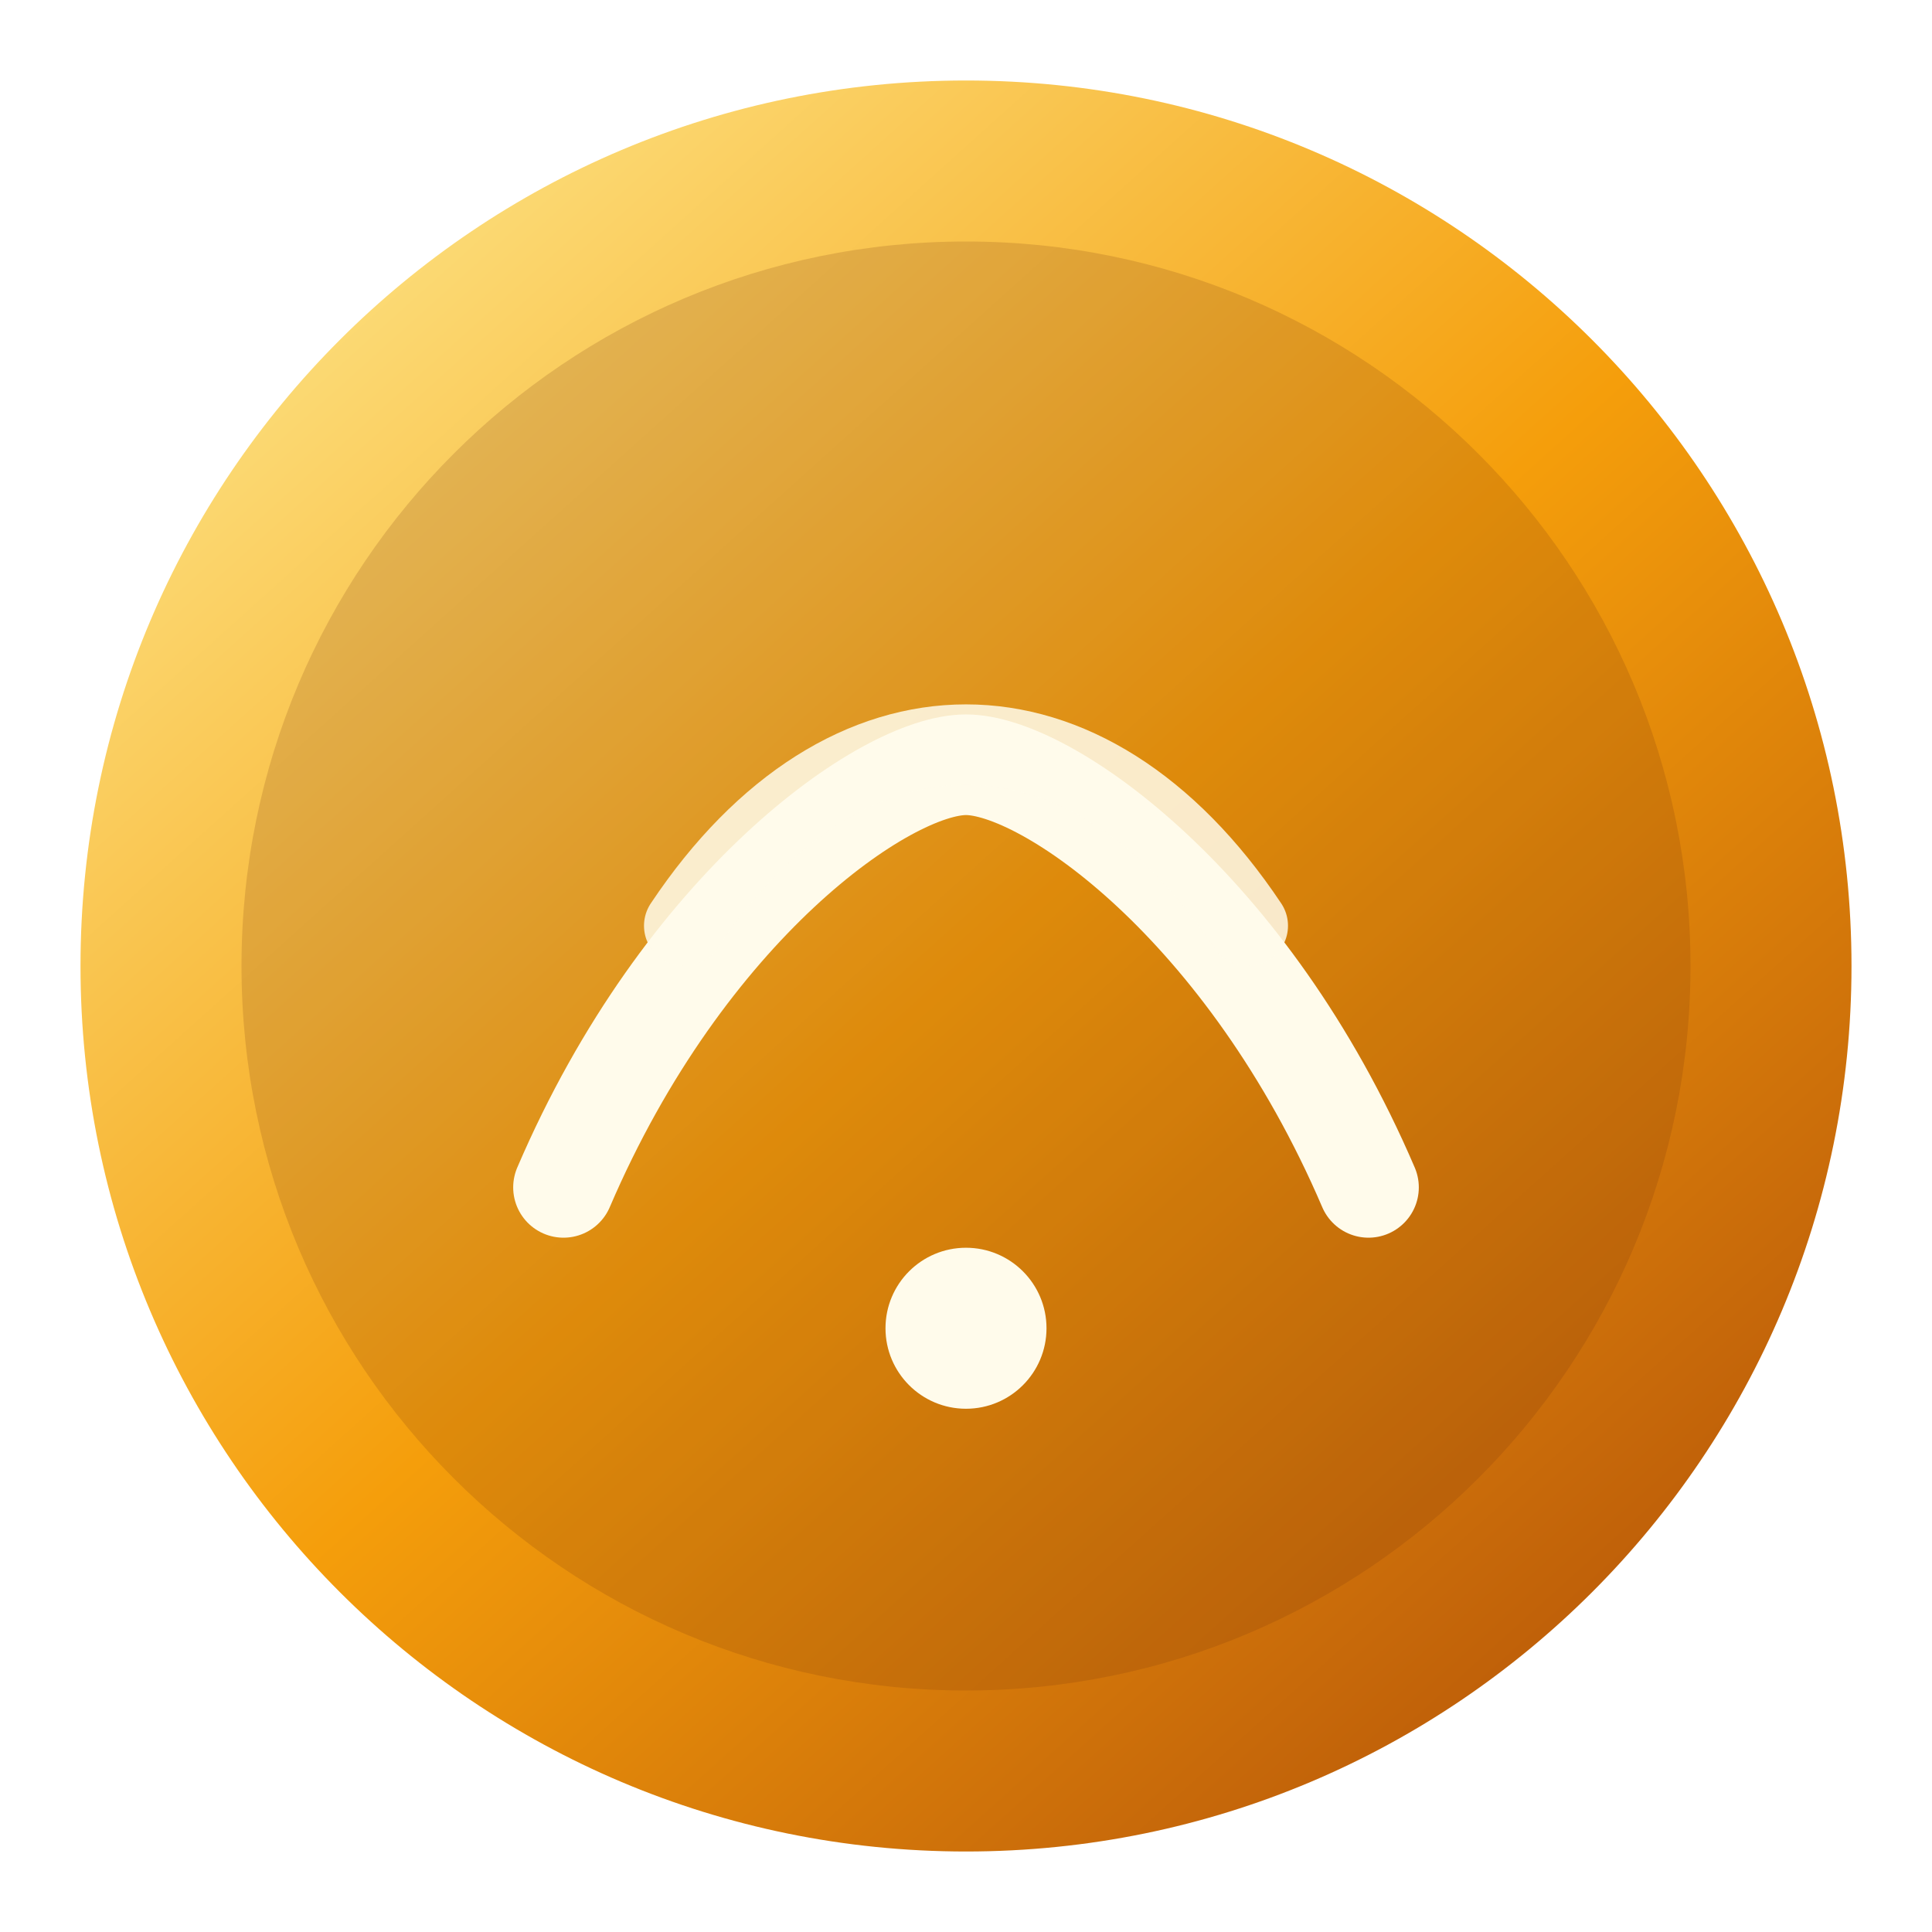
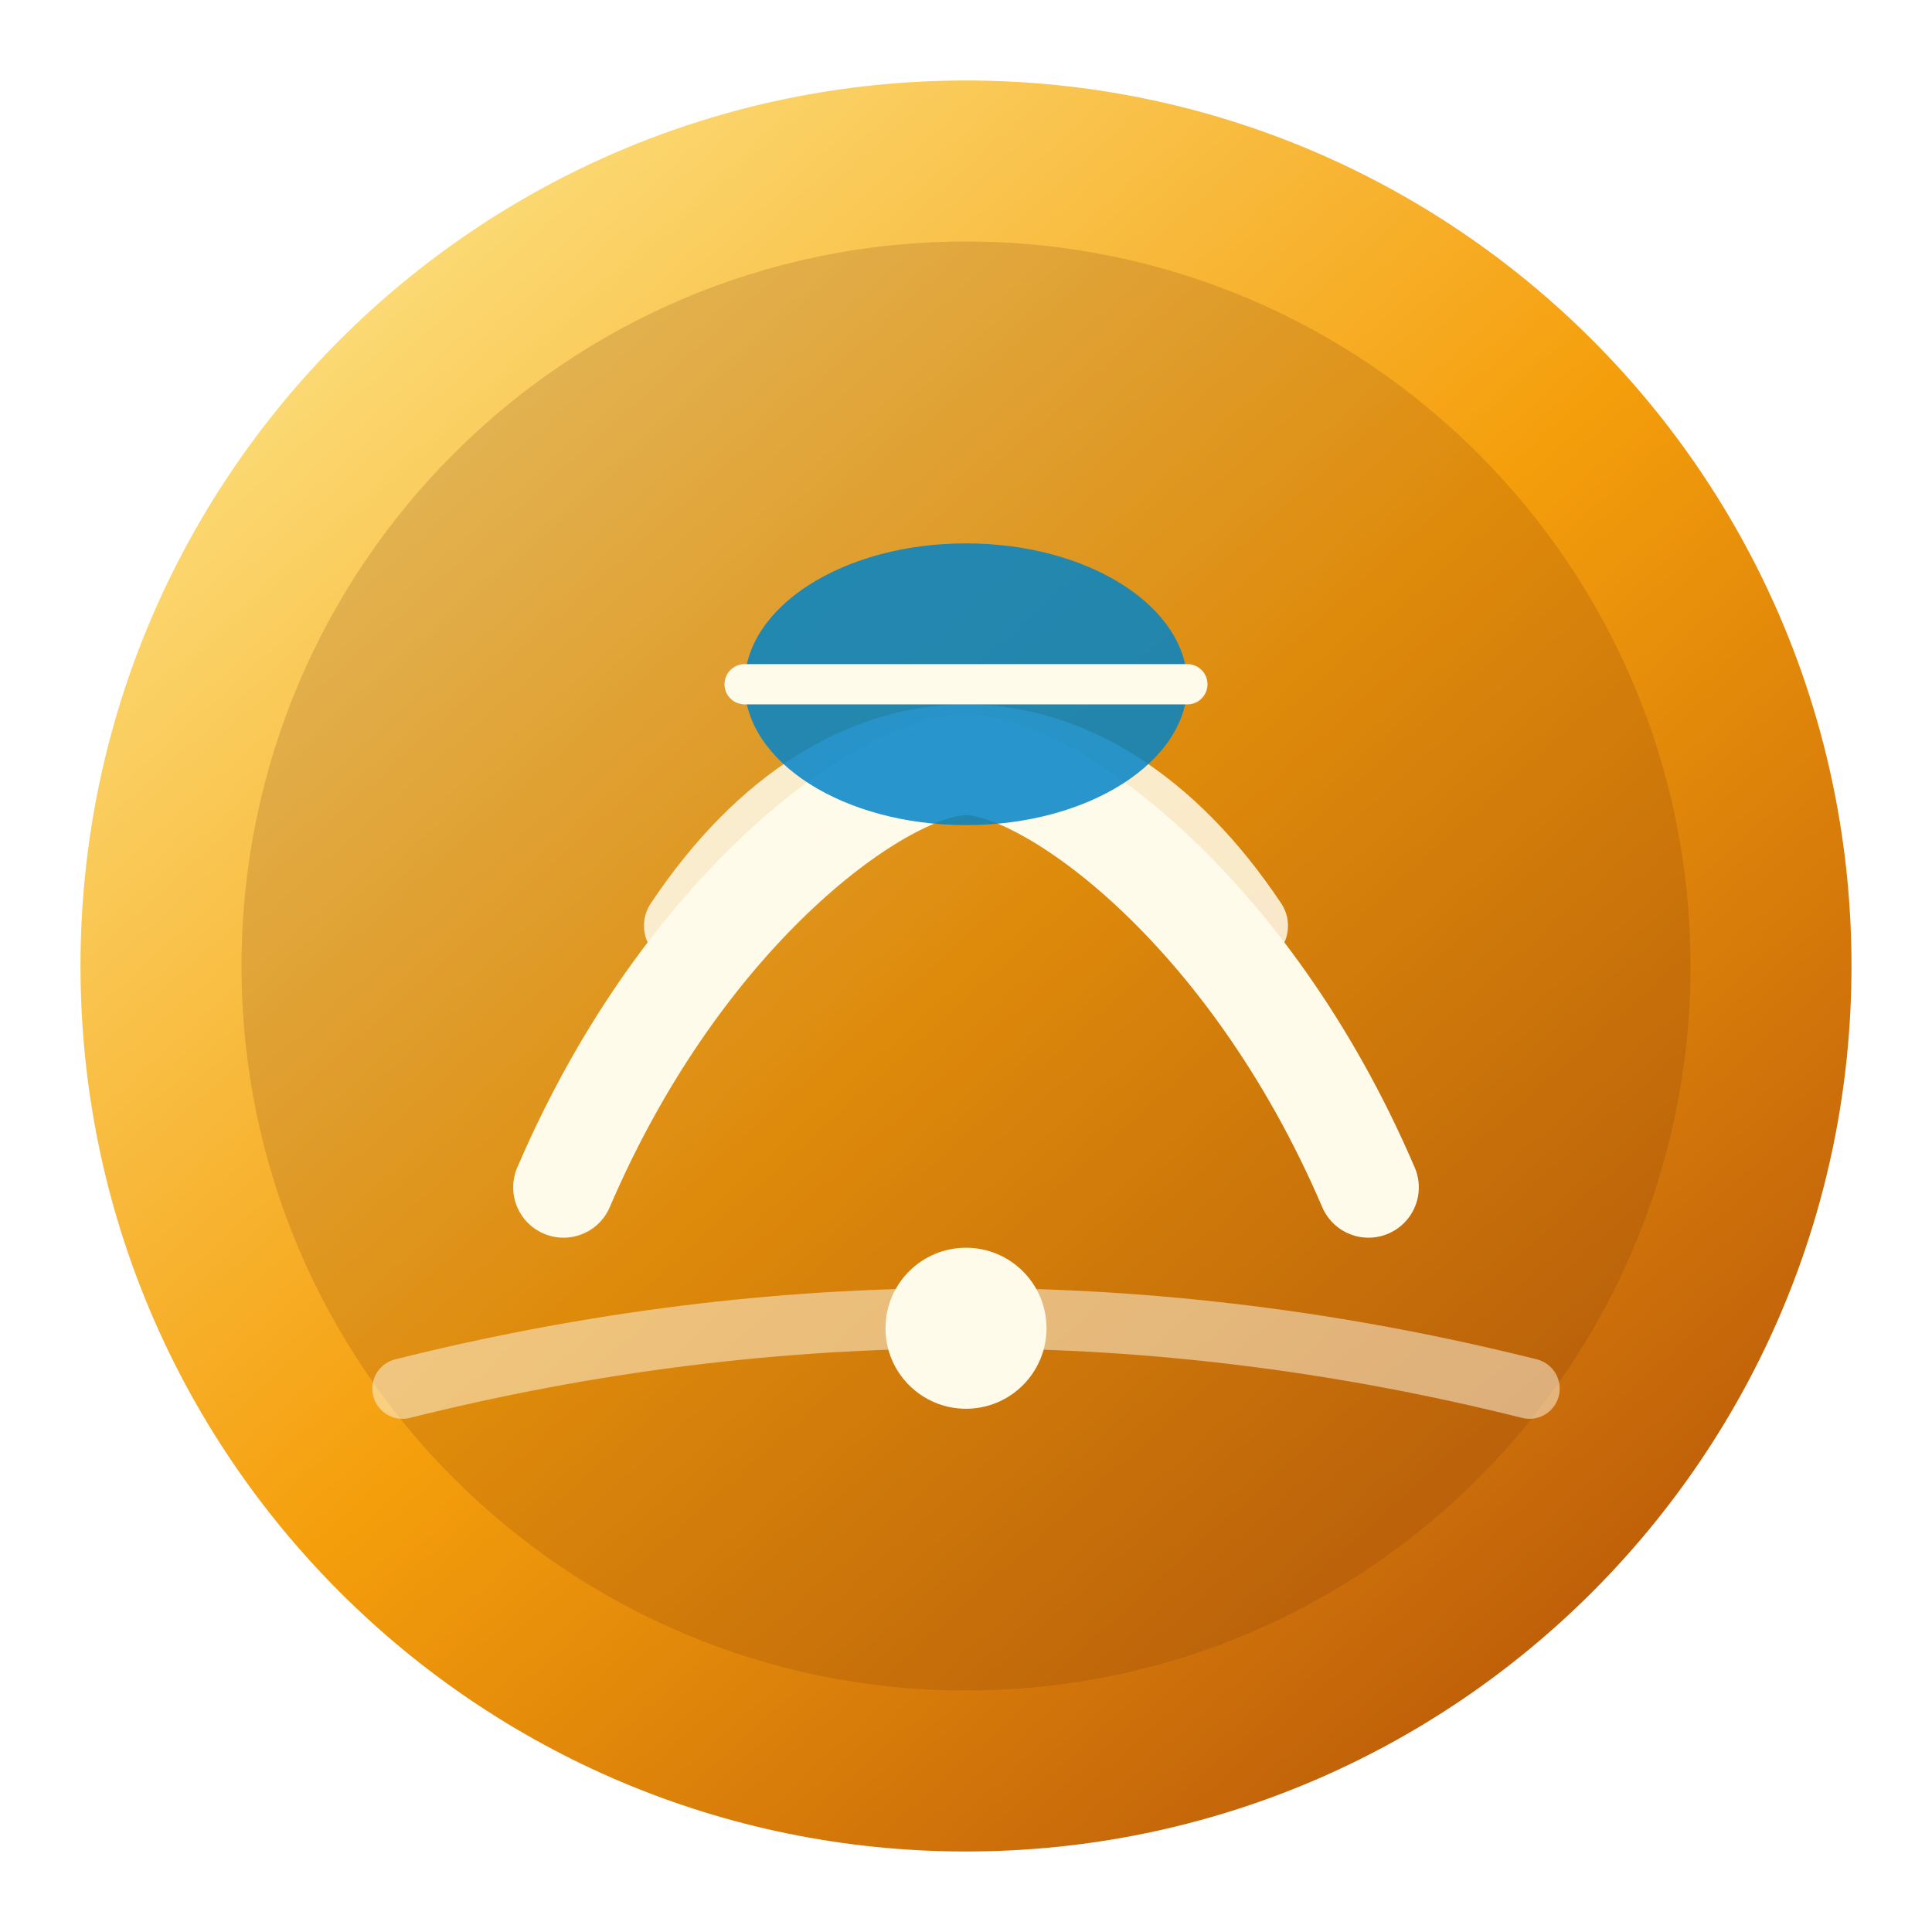
<svg xmlns="http://www.w3.org/2000/svg" viewBox="0 0 192 192" fill="none">
  <defs>
    <linearGradient id="g" x1="24" y1="16" x2="168" y2="176" gradientUnits="userSpaceOnUse">
      <stop stop-color="#FDE68A" />
      <stop offset="0.5" stop-color="#F59E0B" />
      <stop offset="1" stop-color="#B45309" />
    </linearGradient>
  </defs>
  <circle cx="96" cy="96" r="88" fill="url(#g)" />
  <circle cx="96" cy="96" r="72" fill="#78350F" fill-opacity="0.18" />
+   <path d="M40 138 Q96 124 152 138" stroke="#FFFBEB" stroke-width="6" stroke-linecap="round" opacity="0.5" />
  <path d="M56 118c12-28 32-42 40-42s28 14 40 42" stroke="#FFFBEB" stroke-width="10" stroke-linecap="round" />
  <path d="M68 92c8-12 18-18 28-18s20 6 28 18" stroke="#FFFBEB" stroke-width="8" stroke-linecap="round" opacity="0.85" />
  <circle cx="96" cy="132" r="8" fill="#FFFBEB" />
+   <ellipse cx="96" cy="68" rx="22" ry="14" fill="#0284C7" opacity="0.85" />
+   <path d="M74 68h44" stroke="#FFFBEB" stroke-width="4" stroke-linecap="round" />
</svg>
